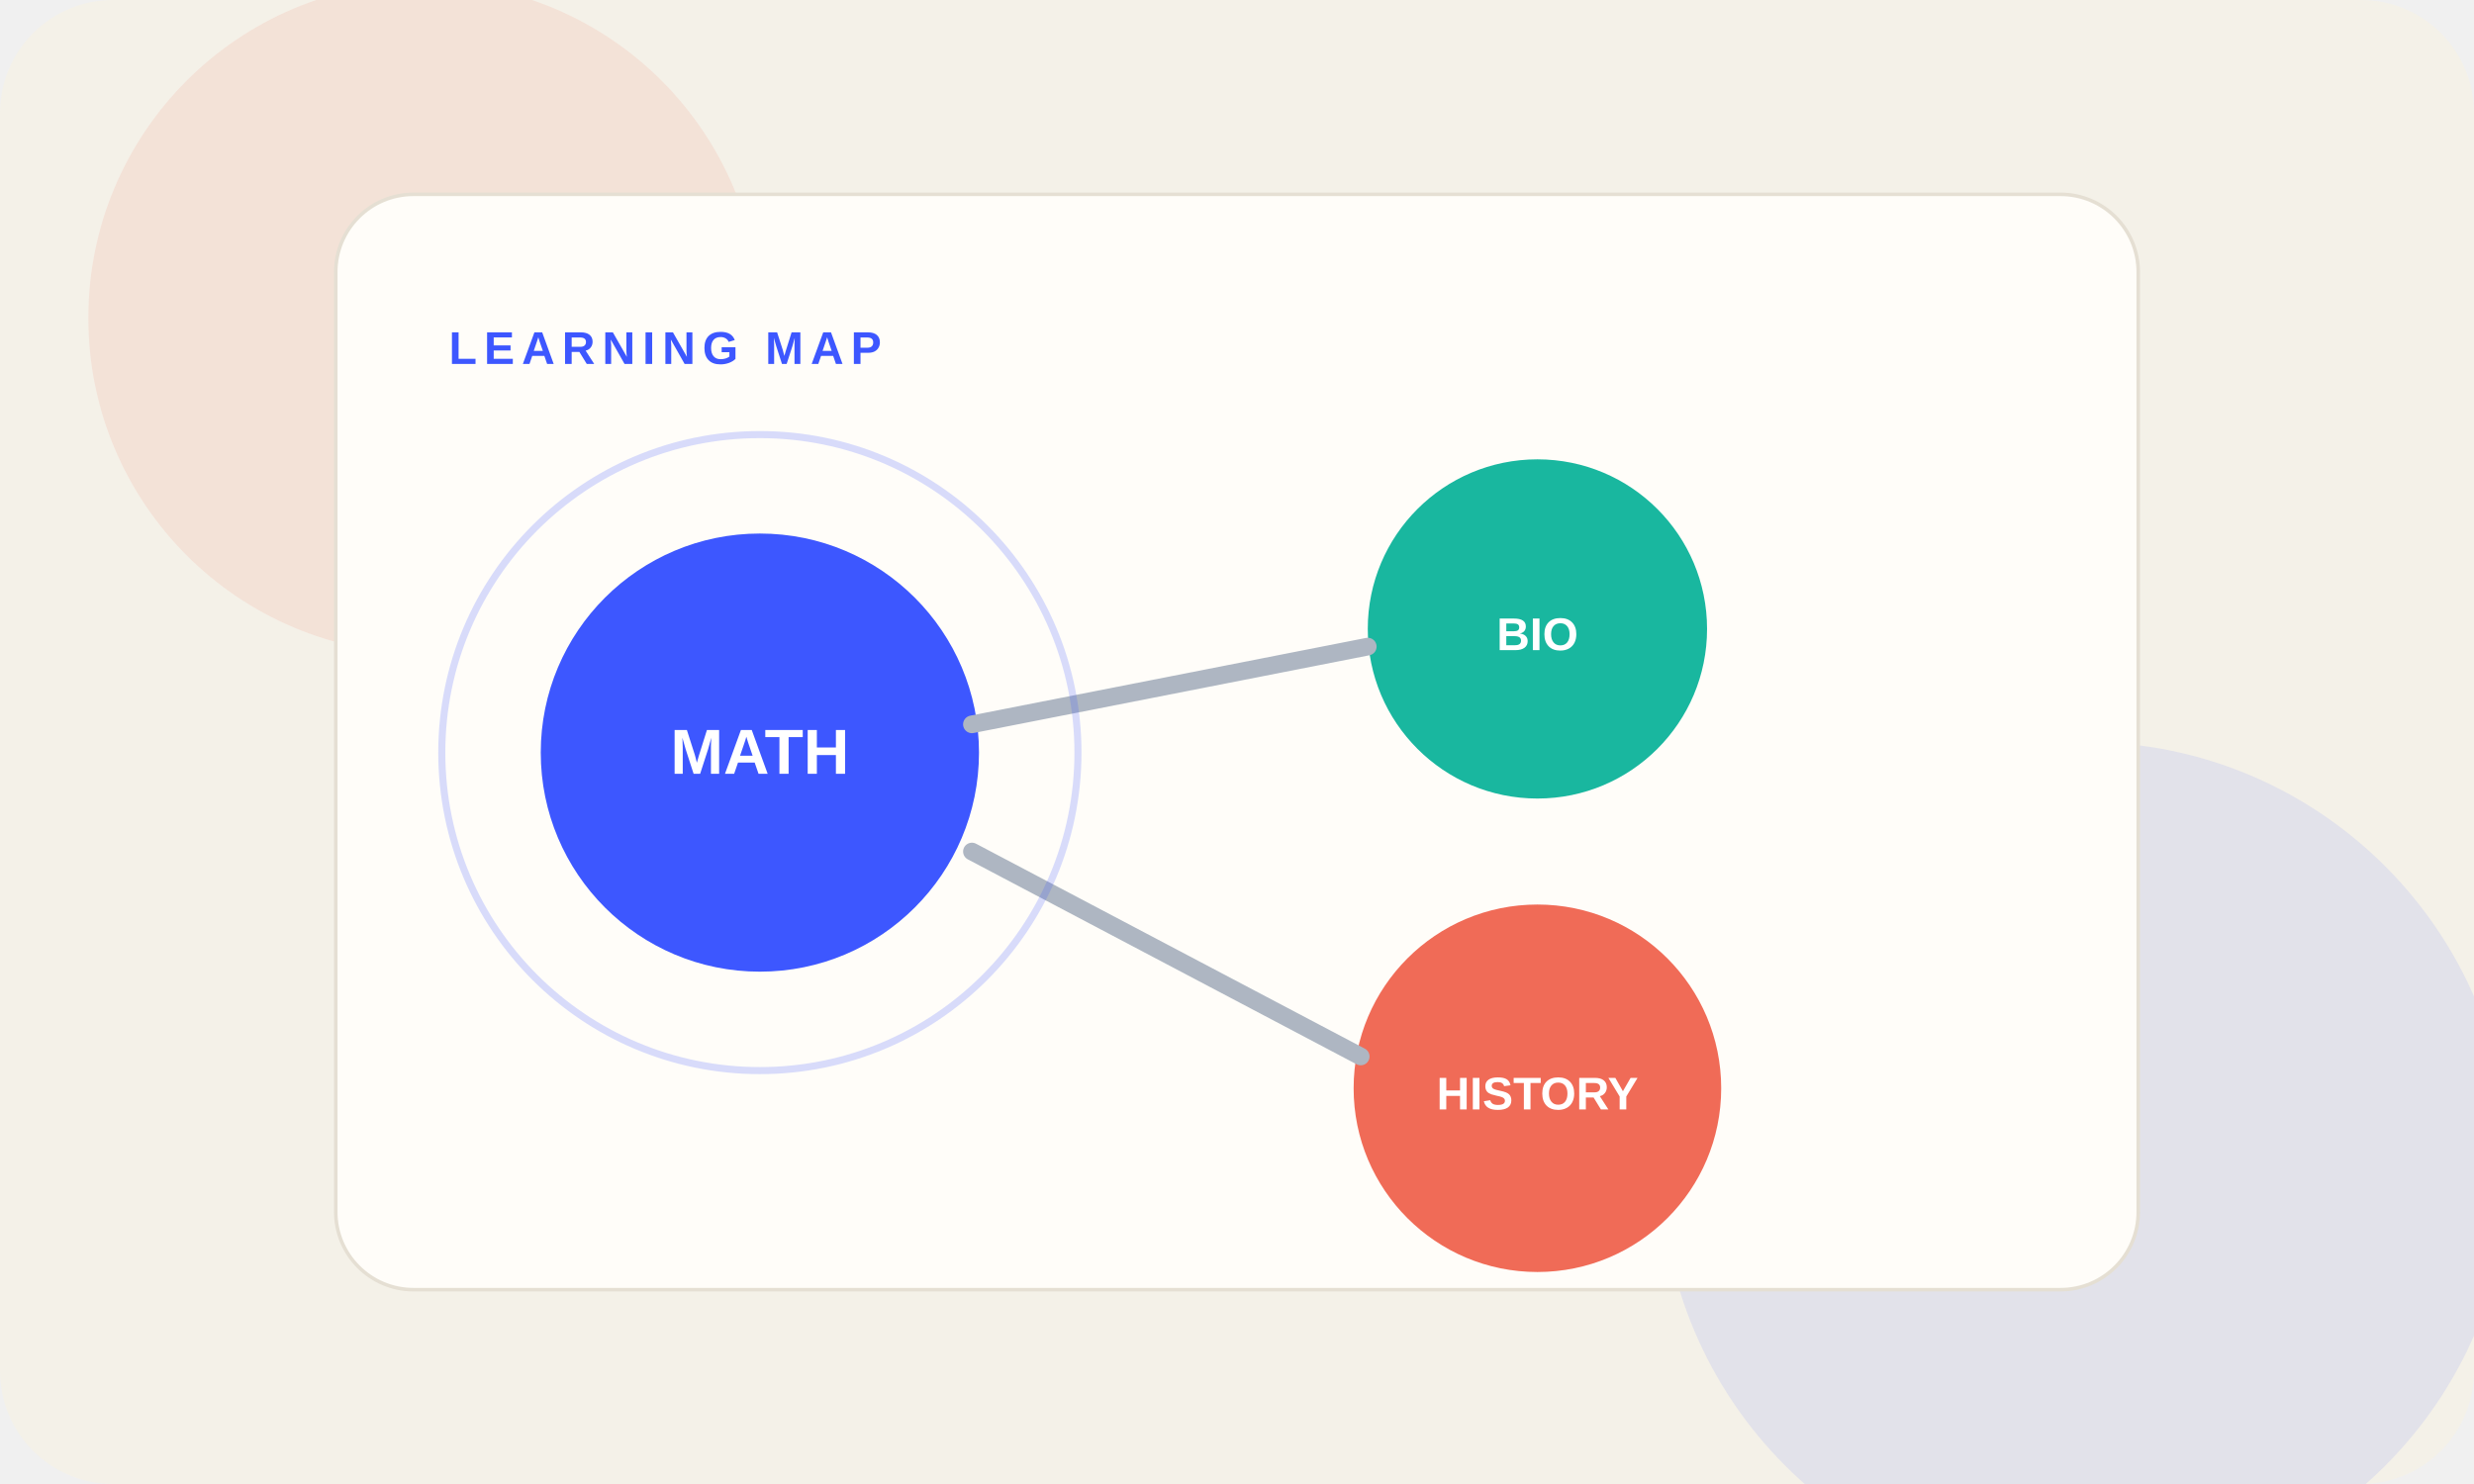
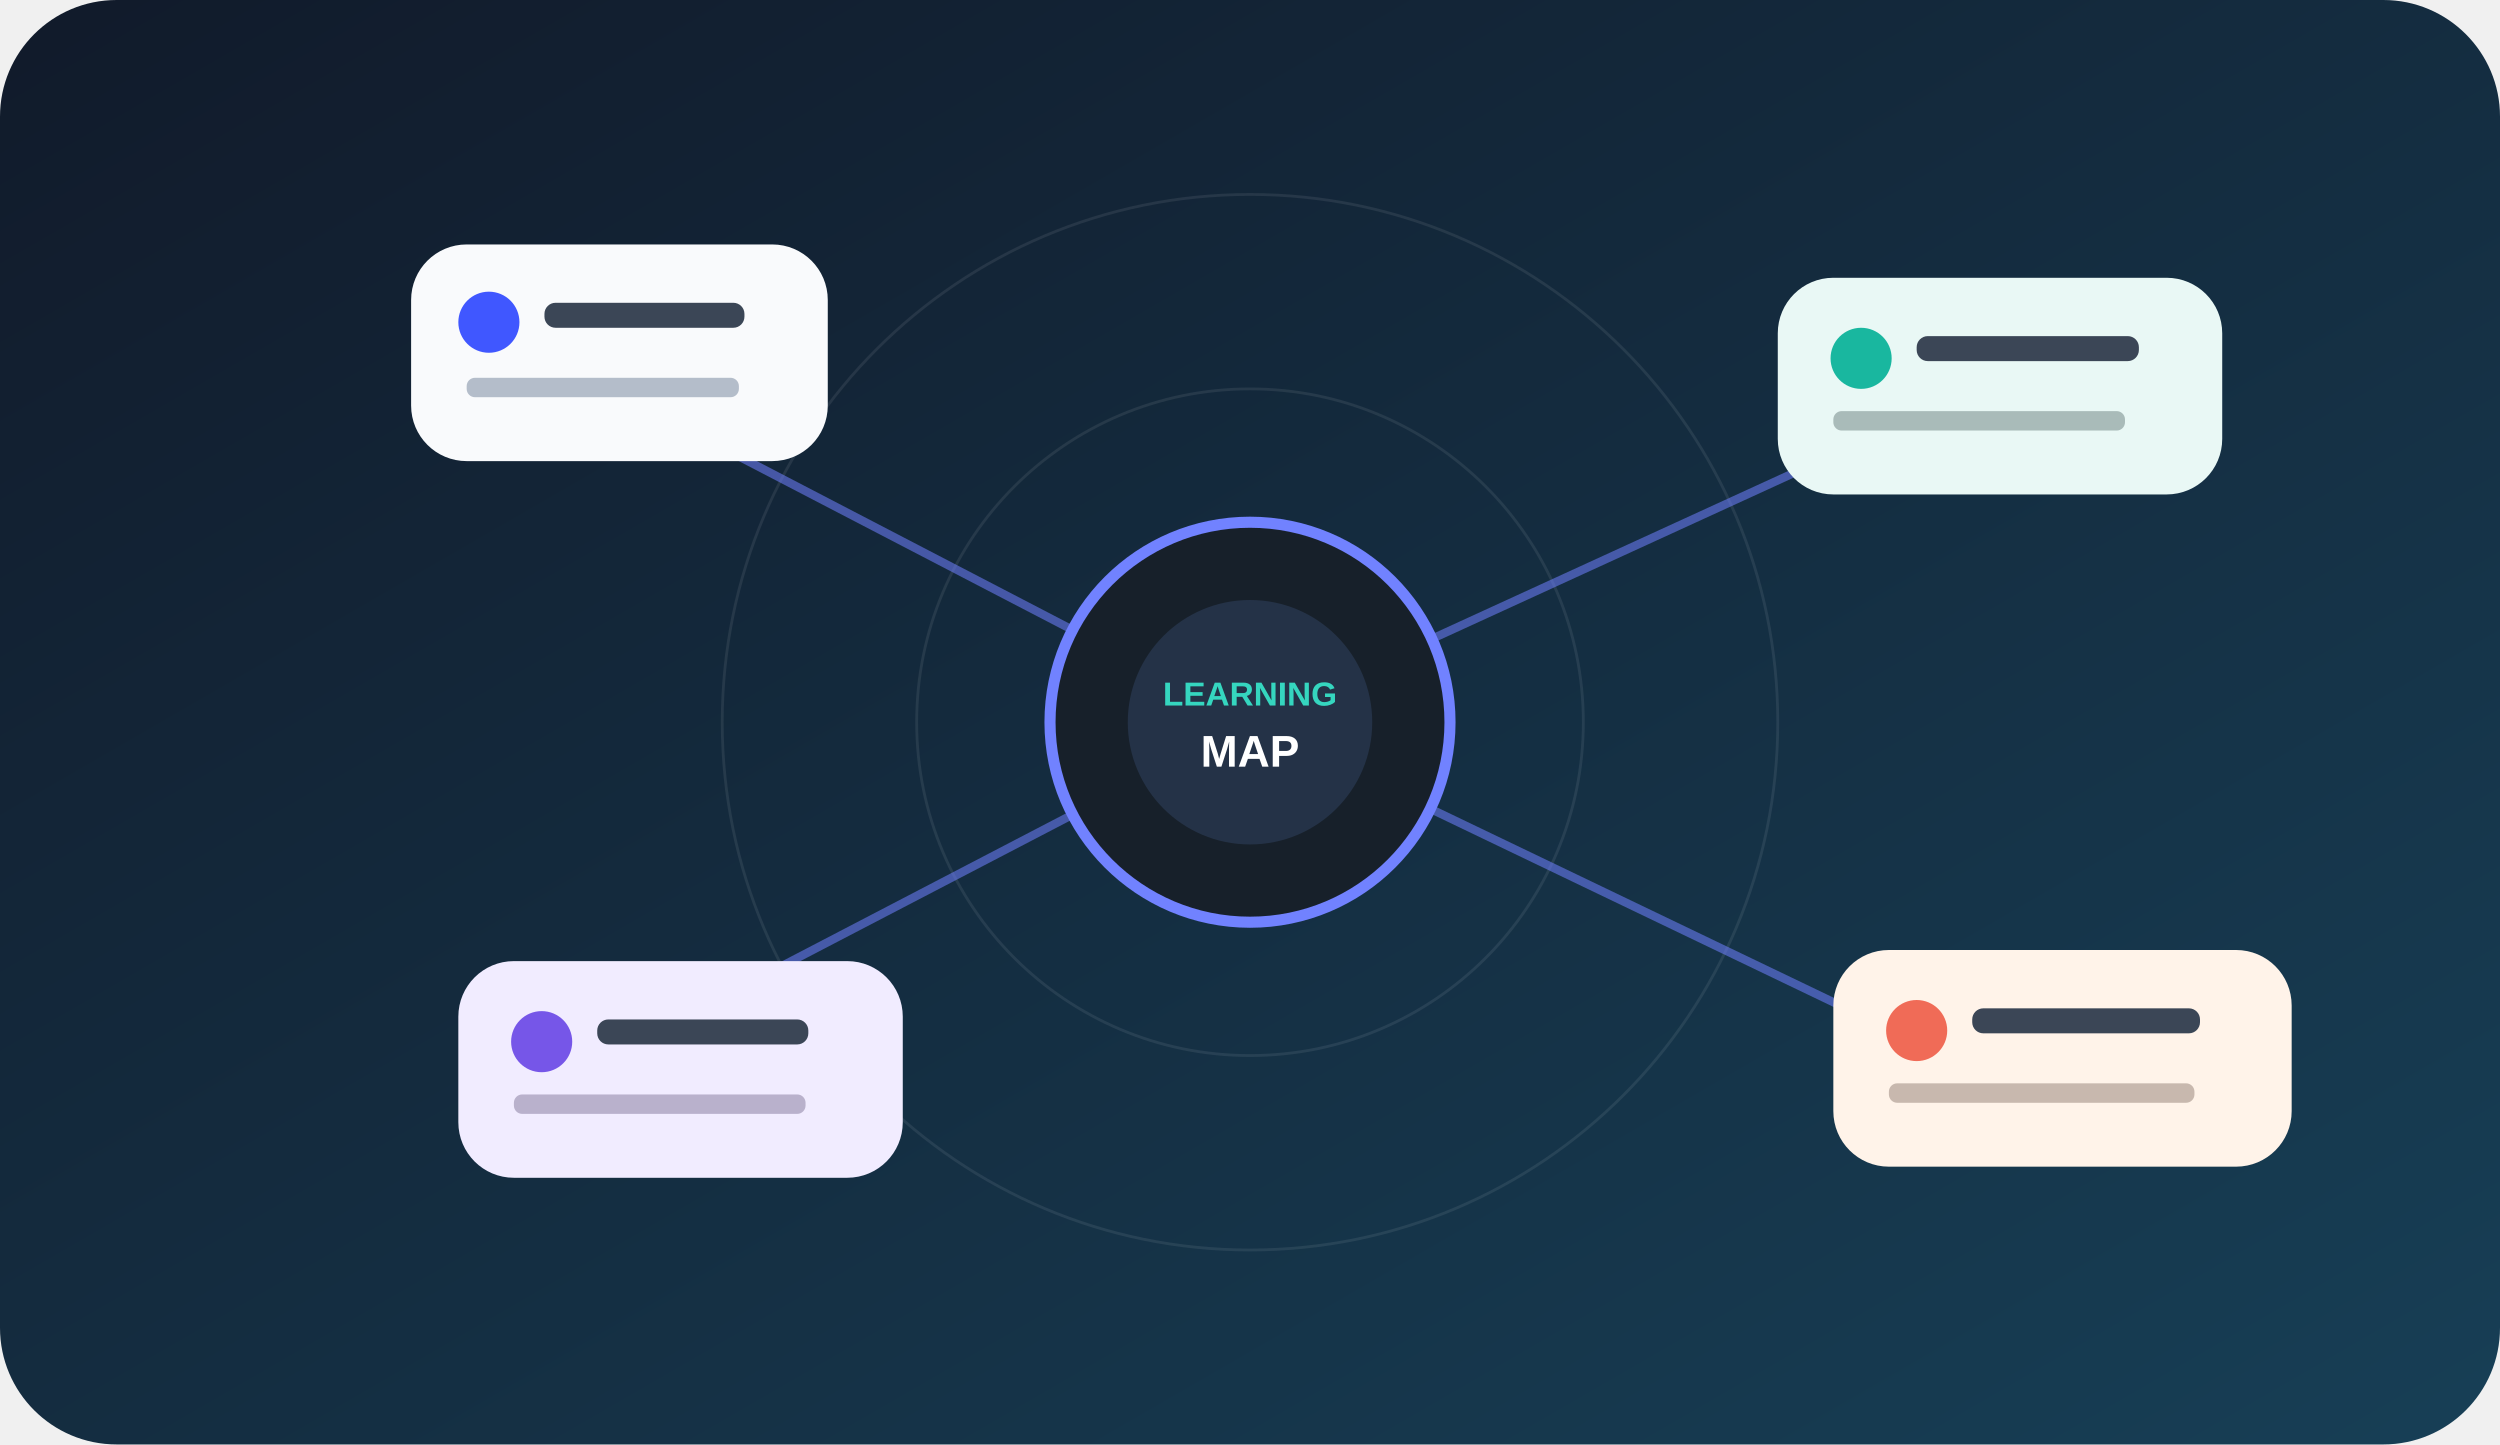
- <svg xmlns="http://www.w3.org/2000/svg" viewBox="0 0 700 420">
-   <rect width="700" height="420" rx="32" fill="#f4f1e8" />
-   <circle cx="120" cy="90" r="95" fill="#f06b57" opacity=".12" />
-   <circle cx="590" cy="330" r="120" fill="#3d57ff" opacity=".1" />
-   <g transform="translate(95 55)">
-     <rect width="510" height="310" rx="22" fill="#fffdf9" stroke="#e5dfd3" />
-     <text x="32" y="48" font-family="Arial" font-size="13" font-weight="800" fill="#3d57ff" letter-spacing="2">LEARNING MAP</text>
-     <g transform="translate(40 78)">
-       <circle cx="80" cy="80" r="62" fill="#3d57ff" />
-       <text x="80" y="86" text-anchor="middle" font-family="Arial" font-size="18" font-weight="800" fill="white">MATH</text>
-       <circle cx="300" cy="45" r="48" fill="#19b79f" />
-       <text x="300" y="51" text-anchor="middle" font-family="Arial" font-size="13" font-weight="800" fill="white">BIO</text>
-       <circle cx="300" cy="175" r="52" fill="#f06b57" />
-       <text x="300" y="181" text-anchor="middle" font-family="Arial" font-size="13" font-weight="800" fill="white">HISTORY</text>
-       <path d="M140 72L252 50M140 108l110 58" stroke="#aeb6c2" stroke-width="5" stroke-linecap="round" />
-       <circle cx="80" cy="80" r="90" fill="none" stroke="#3d57ff" stroke-width="2" opacity=".2" />
+ <svg xmlns="http://www.w3.org/2000/svg" viewBox="0 0 900 520">
+   <defs>
+     <linearGradient id="b" x1="0" y1="0" x2="1" y2="1">
+       <stop stop-color="#111a2a" />
+       <stop offset="1" stop-color="#173f56" />
+     </linearGradient>
+   </defs>
+   <rect width="900" height="520" rx="42" fill="url(#b)" />
+   <g stroke="#ffffff" opacity=".08" fill="none">
+     <circle cx="450" cy="260" r="190" />
+     <circle cx="450" cy="260" r="120" />
+   </g>
+   <g transform="translate(450 260)">
+     <path d="M0 0L-250 -130M0 0L240 -110M0 0L250 120M0 0L-240 125" stroke="#6f80ff" stroke-width="3" opacity=".55" />
+     <g transform="translate(-302 -172)">
+       <rect width="150" height="78" rx="20" fill="#f9fafc" />
+       <circle cx="28" cy="28" r="11" fill="#4057ff" />
+       <rect x="48" y="21" width="72" height="9" rx="4" fill="#3b4656" />
+       <rect x="20" y="48" width="98" height="7" rx="3" fill="#b4bdca" />
    </g>
+     <g transform="translate(190 -160)">
+       <rect width="160" height="78" rx="20" fill="#e9f8f5" />
+       <circle cx="30" cy="29" r="11" fill="#19b79f" />
+       <rect x="50" y="21" width="80" height="9" rx="4" fill="#3b4656" />
+       <rect x="20" y="48" width="105" height="7" rx="3" fill="#a9bbb9" />
+     </g>
+     <g transform="translate(210 82)">
+       <rect width="165" height="78" rx="20" fill="#fff3e9" />
+       <circle cx="30" cy="29" r="11" fill="#f06b57" />
+       <rect x="50" y="21" width="82" height="9" rx="4" fill="#3b4656" />
+       <rect x="20" y="48" width="110" height="7" rx="3" fill="#c8b8ae" />
+     </g>
+     <g transform="translate(-285 86)">
+       <rect width="160" height="78" rx="20" fill="#f1ecff" />
+       <circle cx="30" cy="29" r="11" fill="#7656e8" />
+       <rect x="50" y="21" width="76" height="9" rx="4" fill="#3b4656" />
+       <rect x="20" y="48" width="105" height="7" rx="3" fill="#b9b1cc" />
+     </g>
+     <circle r="72" fill="#17202a" stroke="#7182ff" stroke-width="4" />
+     <circle r="44" fill="#243247" />
+     <text y="-6" text-anchor="middle" font-family="Arial" font-size="12" font-weight="700" fill="#35d6bf">LEARNING</text>
+     <text y="16" text-anchor="middle" font-family="Arial" font-size="16" font-weight="800" fill="#fff">MAP</text>
  </g>
</svg>
